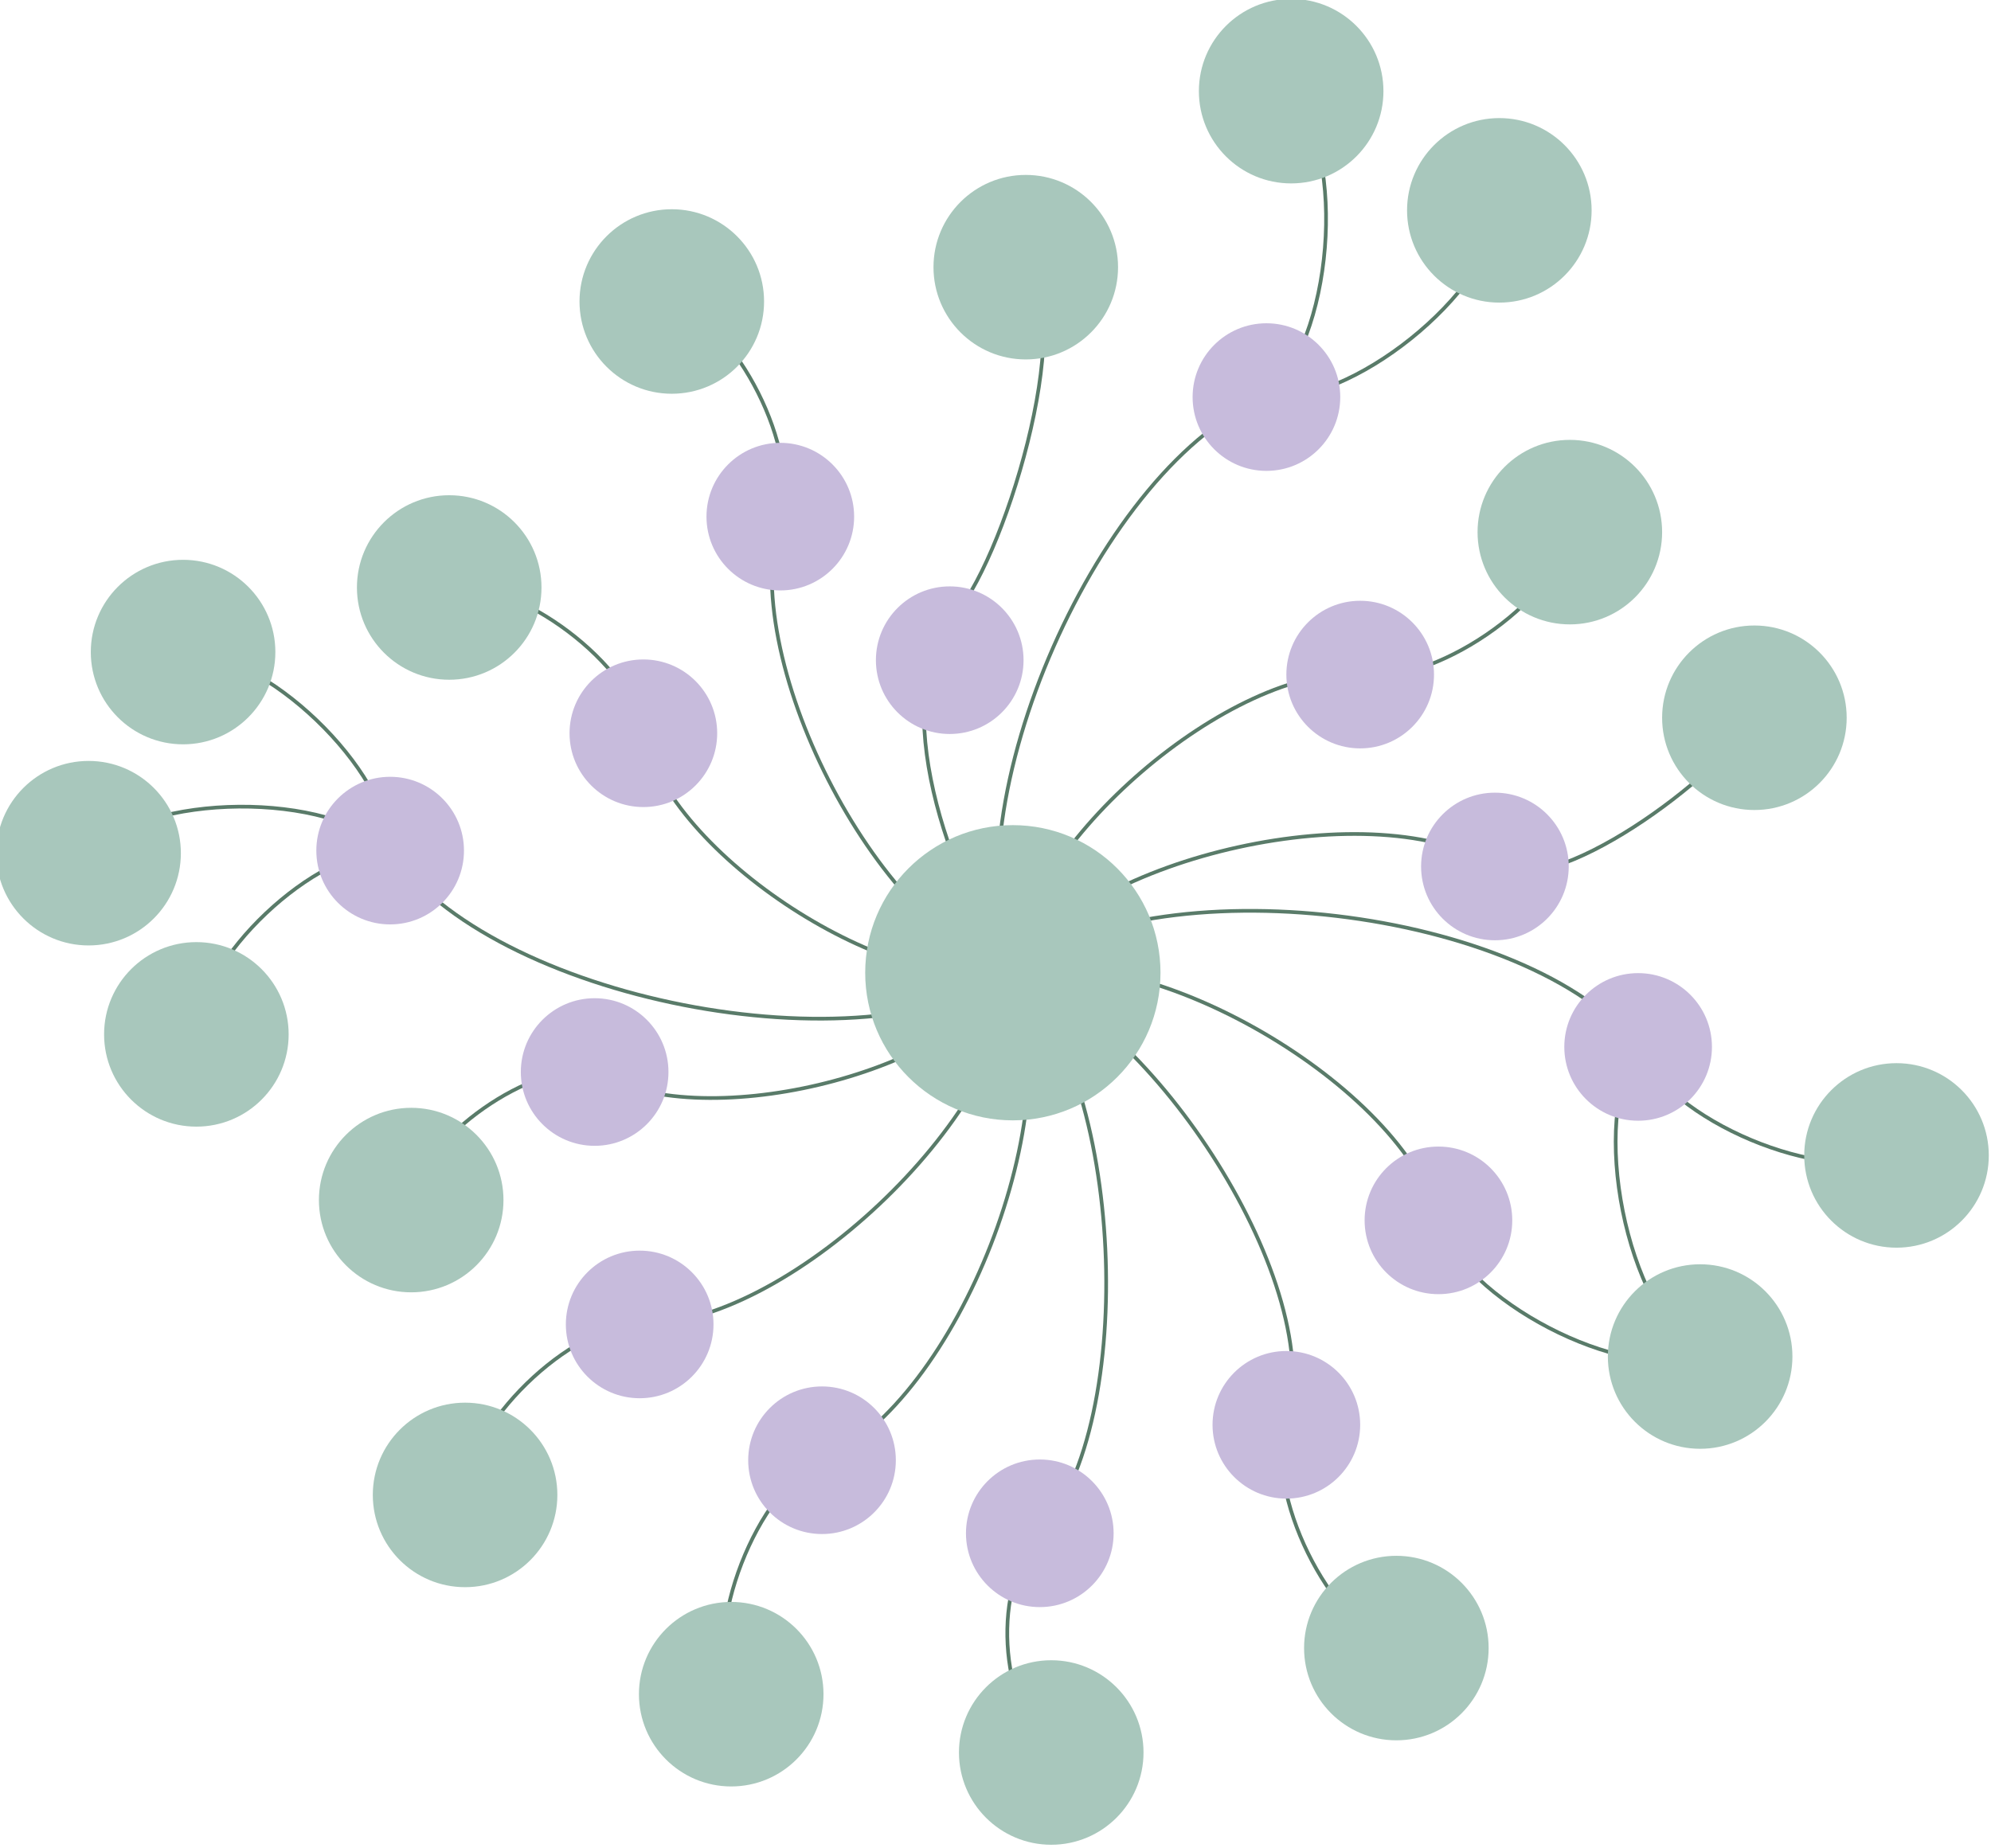
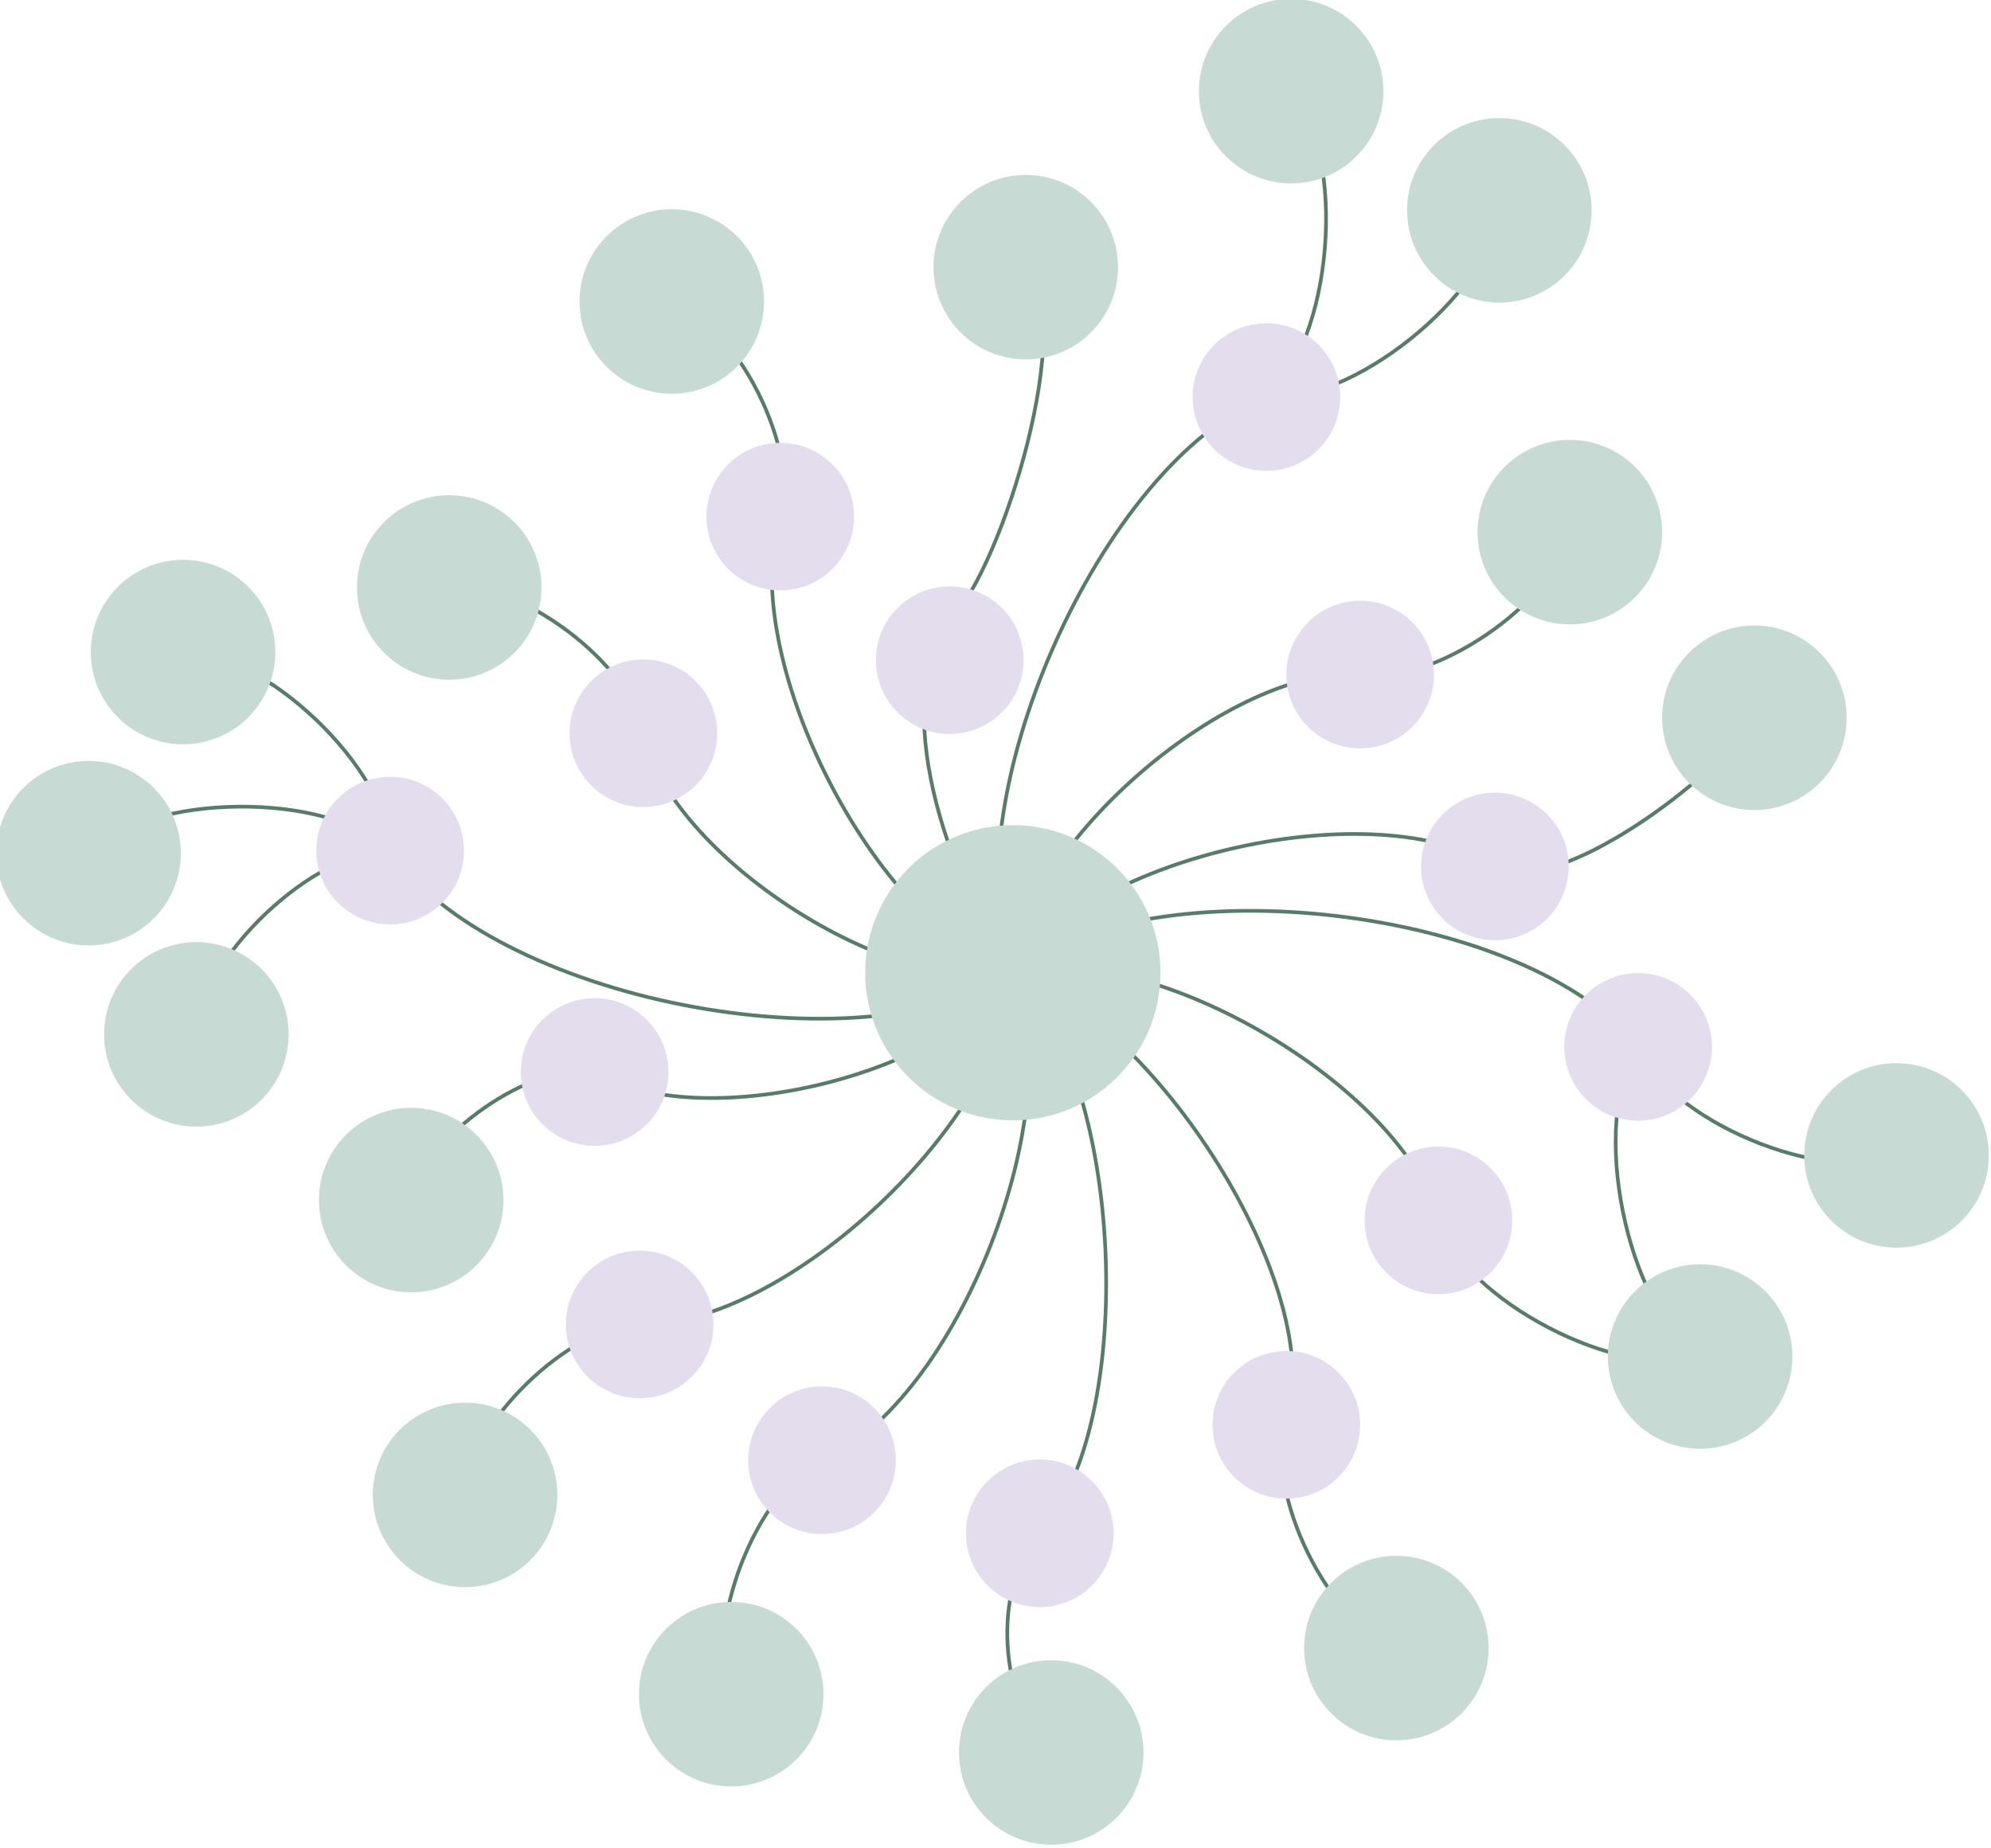
<svg xmlns="http://www.w3.org/2000/svg" version="1.1" id="Layer_1" x="0px" y="0px" viewBox="0 0 539.4 500.6" style="enable-background:new 0 0 539.4 500.6;" xml:space="preserve">
  <style type="text/css">
	.st0{fill:none;stroke:#597B69;}
- 	.st1{fill:#C7BBDC;stroke:#000000;stroke-opacity:0;}
- 	.st2{fill:#A8C7BC;stroke:#000000;stroke-opacity:0;}
+ 	.st1{fill:#e3dded;stroke:#000000;stroke-opacity:0;}
+ 	.st2{fill:#c7dbd4;stroke:#000000;stroke-opacity:0;}
</style>
  <g id="edges">
    <path class="st0" id="Big Fish Games Paul Thelen" d="M121.7,159.2c18.4-2.6,49.9,21.1,52.5,39.5" />
    <path class="st0" id="Isilon Sujal Patel" d="M425.3,144.2c-3.7,19.1-37.7,42.2-56.8,38.6" />
    <path class="st0" id="Qumulo Peter Godman" d="M126,405.1c0.2-18.7,28.6-46.4,47.4-46.2" />
    <path class="st0" id="ReplyYes Dave Cotter" d="M53.2,280.3c0.6-20.5,32.1-50.3,52.6-49.8" />
    <path class="st0" id="Shelfari Josh Hug" d="M460.6,367.6c-20.1-13.4-30.2-63.8-16.8-83.9" />
    <path class="st0" id="Shelfari Kevin Beukelman" d="M460.6,367.6c-21.6,6.8-64.1-15.3-70.9-36.9" />
    <path class="st0" id="Smilebox Andrew Wright" d="M111.4,325.2c3-16.9,32.8-37.8,49.7-34.8" />
    <path class="st0" id="Appnique Jai Jaisimha" d="M284.8,474.9c-14.3-13.1-16.2-45.1-3.1-59.4" />
    <path class="st0" id="Sqoop Bill Hankes" d="M198.1,459.1c-7.8-17.6,7-55.7,24.6-63.4" />
    <path class="st0" id="Flowplay Derrick Morton" d="M182,81.7c17.5,5.8,35.1,40.7,29.3,58.2" />
    <path class="st0" id="AdXpose Dave Cotter" d="M24,231.2c16.2-16.5,65.2-16.9,81.7-0.7" />
    <path class="st0" id="SquareHub Dave Cotter" d="M49.6,176.7c22-0.5,55.7,31.8,56.2,53.8" />
    <path class="st0" id="Fierce Inc. Halley Bock" d="M406.2,57c-2.5,22.7-40.4,53.1-63.1,50.6" />
    <path class="st0" id="LUX Media Halley Bock" d="M349.8,24.7c15.3,17.9,11.3,67.7-6.7,83" />
    <path class="st0" id="Hughes Media Law Group Joleen Winther Hughes" d="M475.3,194.5c-9.4,15.9-54.4,49.7-70.3,40.3" />
    <path class="st0" id="Syntonic Inc. Gary Greenbaum" d="M277.9,72.4c14.2,14-6.2,81.1-20.2,95.3" />
    <path class="st0" id="Communique PR Colleen Moffitt" d="M378.3,446.6c-18.1-6.1-35.9-42.5-29.8-60.5" />
    <path class="st0" id="Remitly Josh Hug" d="M513.8,313.1c-19.9,8.1-61.9-9.5-70-29.4" />
    <path class="st0" id="RealNetworks Paul Thelen" d="M274.4,263.6c-33,7-93.1-31.9-100.1-64.9" />
    <path class="st0" id="RealNetworks Sujal Patel" d="M274.4,263.6c2.7-35,59.2-83.5,94.2-80.9" />
    <path class="st0" id="RealNetworks Peter Godman" d="M274.4,263.6c-1.2,39.3-61.8,96.4-101,95.2" />
    <path class="st0" id="RealNetworks Dave Cotter" d="M274.4,263.6c-40.4,27.1-141.5,7.2-168.6-33.1" />
    <path class="st0" id="RealNetworks Josh Hug" d="M274.4,263.6c37.9-29.9,139.6-17.8,169.4,20.1" />
    <path class="st0" id="RealNetworks Andrew Wright" d="M274.4,263.6c-17.3,28-85.3,44.1-113.3,26.8" />
    <path class="st0" id="RealNetworks Jai Jaisimha" d="M274.4,263.6c30,27.1,34.4,121.8,7.3,151.9" />
    <path class="st0" id="RealNetworks Bill Hankes" d="M274.4,263.6c16.1,36.7-14.9,116-51.6,132.1" />
    <path class="st0" id="RealNetworks Derrick Morton" d="M274.4,263.6c-37.3-12.1-75.1-86.3-63-123.7" />
    <path class="st0" id="RealNetworks Halley Bock" d="M274.4,263.6c-17.4-45,23.8-138.5,68.8-156" />
    <path class="st0" id="RealNetworks Joleen Winther Hughes" d="M274.4,263.6c20.4-31.9,98.7-49.2,130.6-28.8" />
    <path class="st0" id="RealNetworks Gary Greenbaum" d="M274.4,263.6c-17.7-25.4-34.1-73.6-16.6-95.9" />
    <path class="st0" id="RealNetworks Colleen Moffitt" d="M274.4,263.6c37.3,11.7,85.8,85.1,74.1,122.5" />
    <path class="st0" id="RealNetworks Kevin Beukelman" d="M274.4,263.6c36.5-9.7,105.7,30.6,115.4,67.1" />
  </g>
  <g id="nodes">
    <circle class="st1" id="Paul Thelen" cx="174.3" cy="198.7" r="20" />
    <circle class="st1" id="Sujal Patel" cx="368.5" cy="182.8" r="20" />
    <circle class="st1" id="Peter Godman" cx="173.3" cy="358.9" r="20" />
    <circle class="st1" id="Dave Cotter" cx="105.7" cy="230.5" r="20" />
    <circle class="st1" id="Josh Hug" cx="443.8" cy="283.7" r="20" />
    <circle class="st1" id="Andrew Wright" cx="161.1" cy="290.5" r="20" />
    <circle class="st1" id="Jai Jaisimha" cx="281.7" cy="415.5" r="20" />
    <circle class="st1" id="Bill Hankes" cx="222.7" cy="395.7" r="20" />
    <circle class="st1" id="Derrick Morton" cx="211.4" cy="140" r="20" />
    <circle class="st1" id="Halley Bock" cx="343.1" cy="107.6" r="20" />
    <circle class="st1" id="Joleen Winther Hughes" cx="405" cy="234.8" r="20" />
    <circle class="st1" id="Gary Greenbaum" cx="257.3" cy="178.9" r="20" />
    <circle class="st1" id="Colleen Moffitt" cx="348.5" cy="386.1" r="20" />
    <circle class="st1" id="Kevin Beukelman" cx="389.7" cy="330.7" r="20" />
    <circle class="st2" id="Big Fish Games" cx="121.7" cy="159.2" r="25" />
    <circle class="st2" id="Isilon" cx="425.3" cy="144.2" r="25" />
    <circle class="st2" id="Qumulo" cx="126" cy="405.1" r="25" />
    <circle class="st2" id="ReplyYes" cx="53.2" cy="280.3" r="25" />
    <circle class="st2" id="Shelfari" cx="460.6" cy="367.6" r="25" />
    <circle class="st2" id="Smilebox" cx="111.4" cy="325.2" r="25" />
    <circle class="st2" id="Appnique" cx="284.8" cy="474.9" r="25" />
    <circle class="st2" id="Sqoop" cx="198.1" cy="459.1" r="25" />
    <circle class="st2" id="Flowplay" cx="182" cy="81.7" r="25" />
    <circle class="st2" id="AdXpose" cx="24" cy="231.2" r="25" />
    <circle class="st2" id="SquareHub" cx="49.6" cy="176.7" r="25" />
    <circle class="st2" id="Fierce Inc." cx="406.2" cy="57" r="25" />
    <circle class="st2" id="LUX Media" cx="349.8" cy="24.7" r="25" />
    <circle class="st2" id="Hughes Media Law Group" cx="475.3" cy="194.5" r="25" />
    <circle class="st2" id="Syntonic Inc." cx="277.9" cy="72.4" r="25" />
    <circle class="st2" id="Communique PR" cx="378.3" cy="446.6" r="25" />
    <circle class="st2" id="Remitly" cx="513.8" cy="313.1" r="25" />
    <circle class="st2" id="RealNetworks" cx="274.4" cy="263.6" r="40" />
  </g>
</svg>
